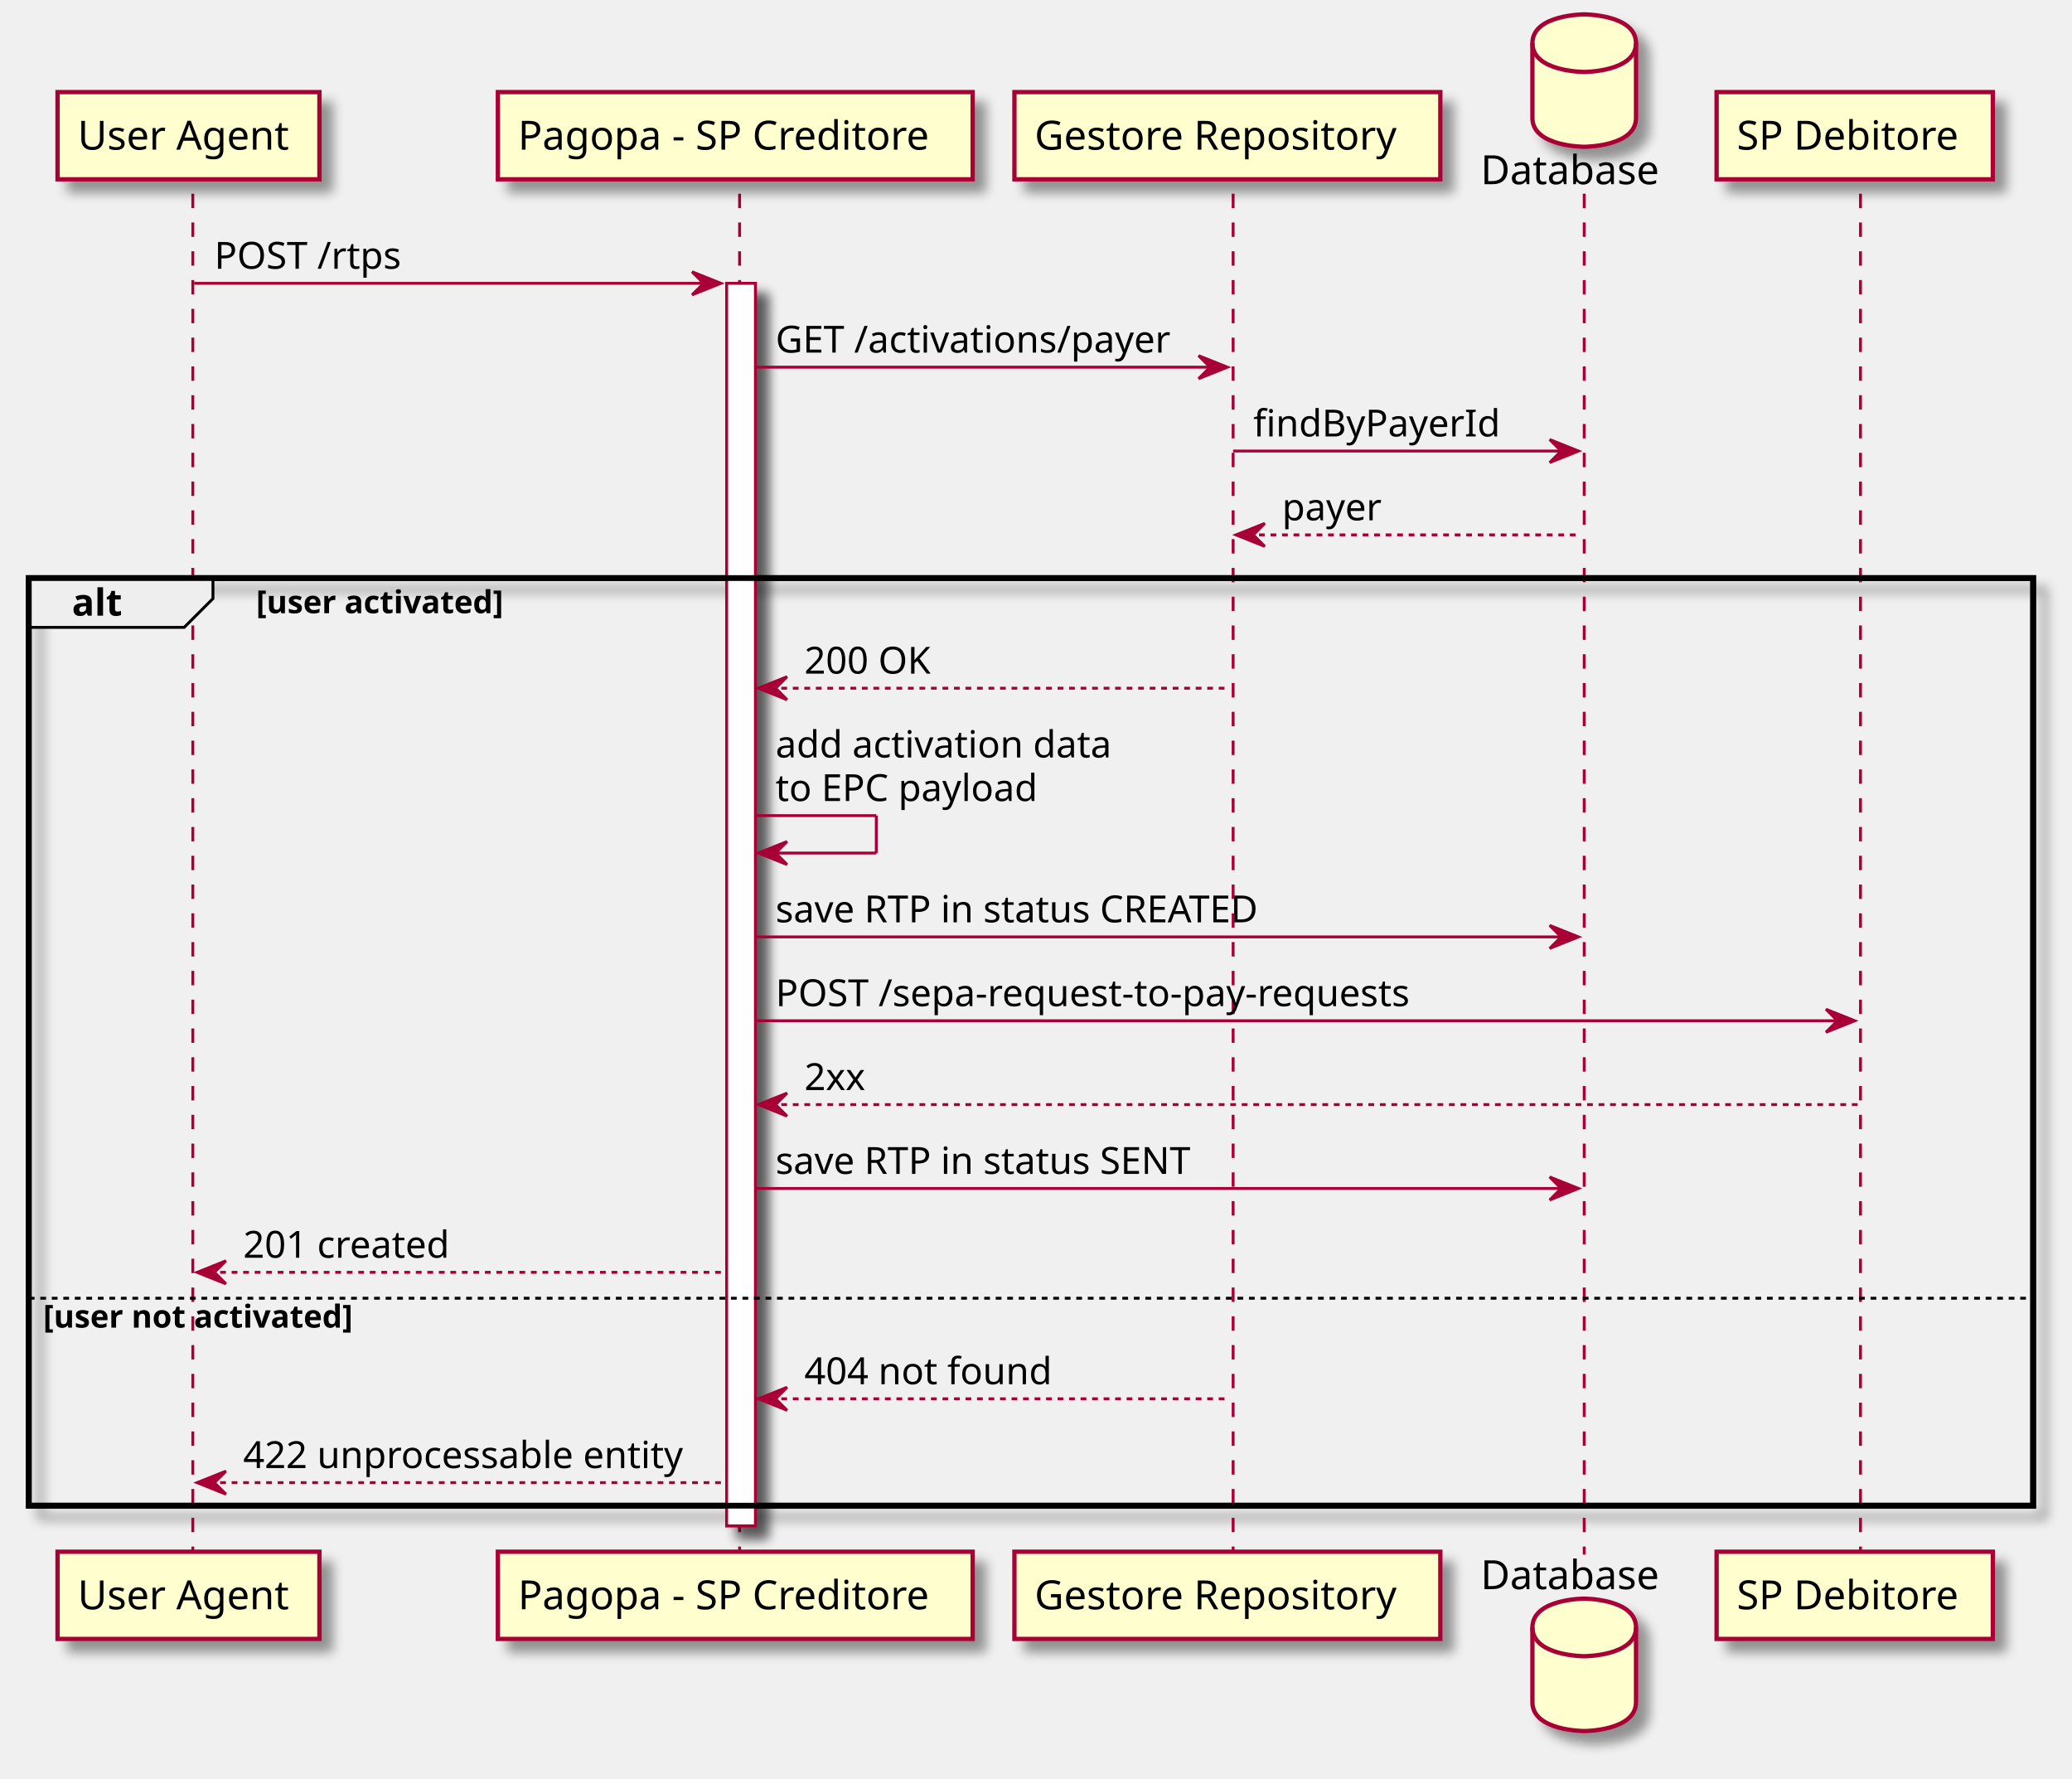
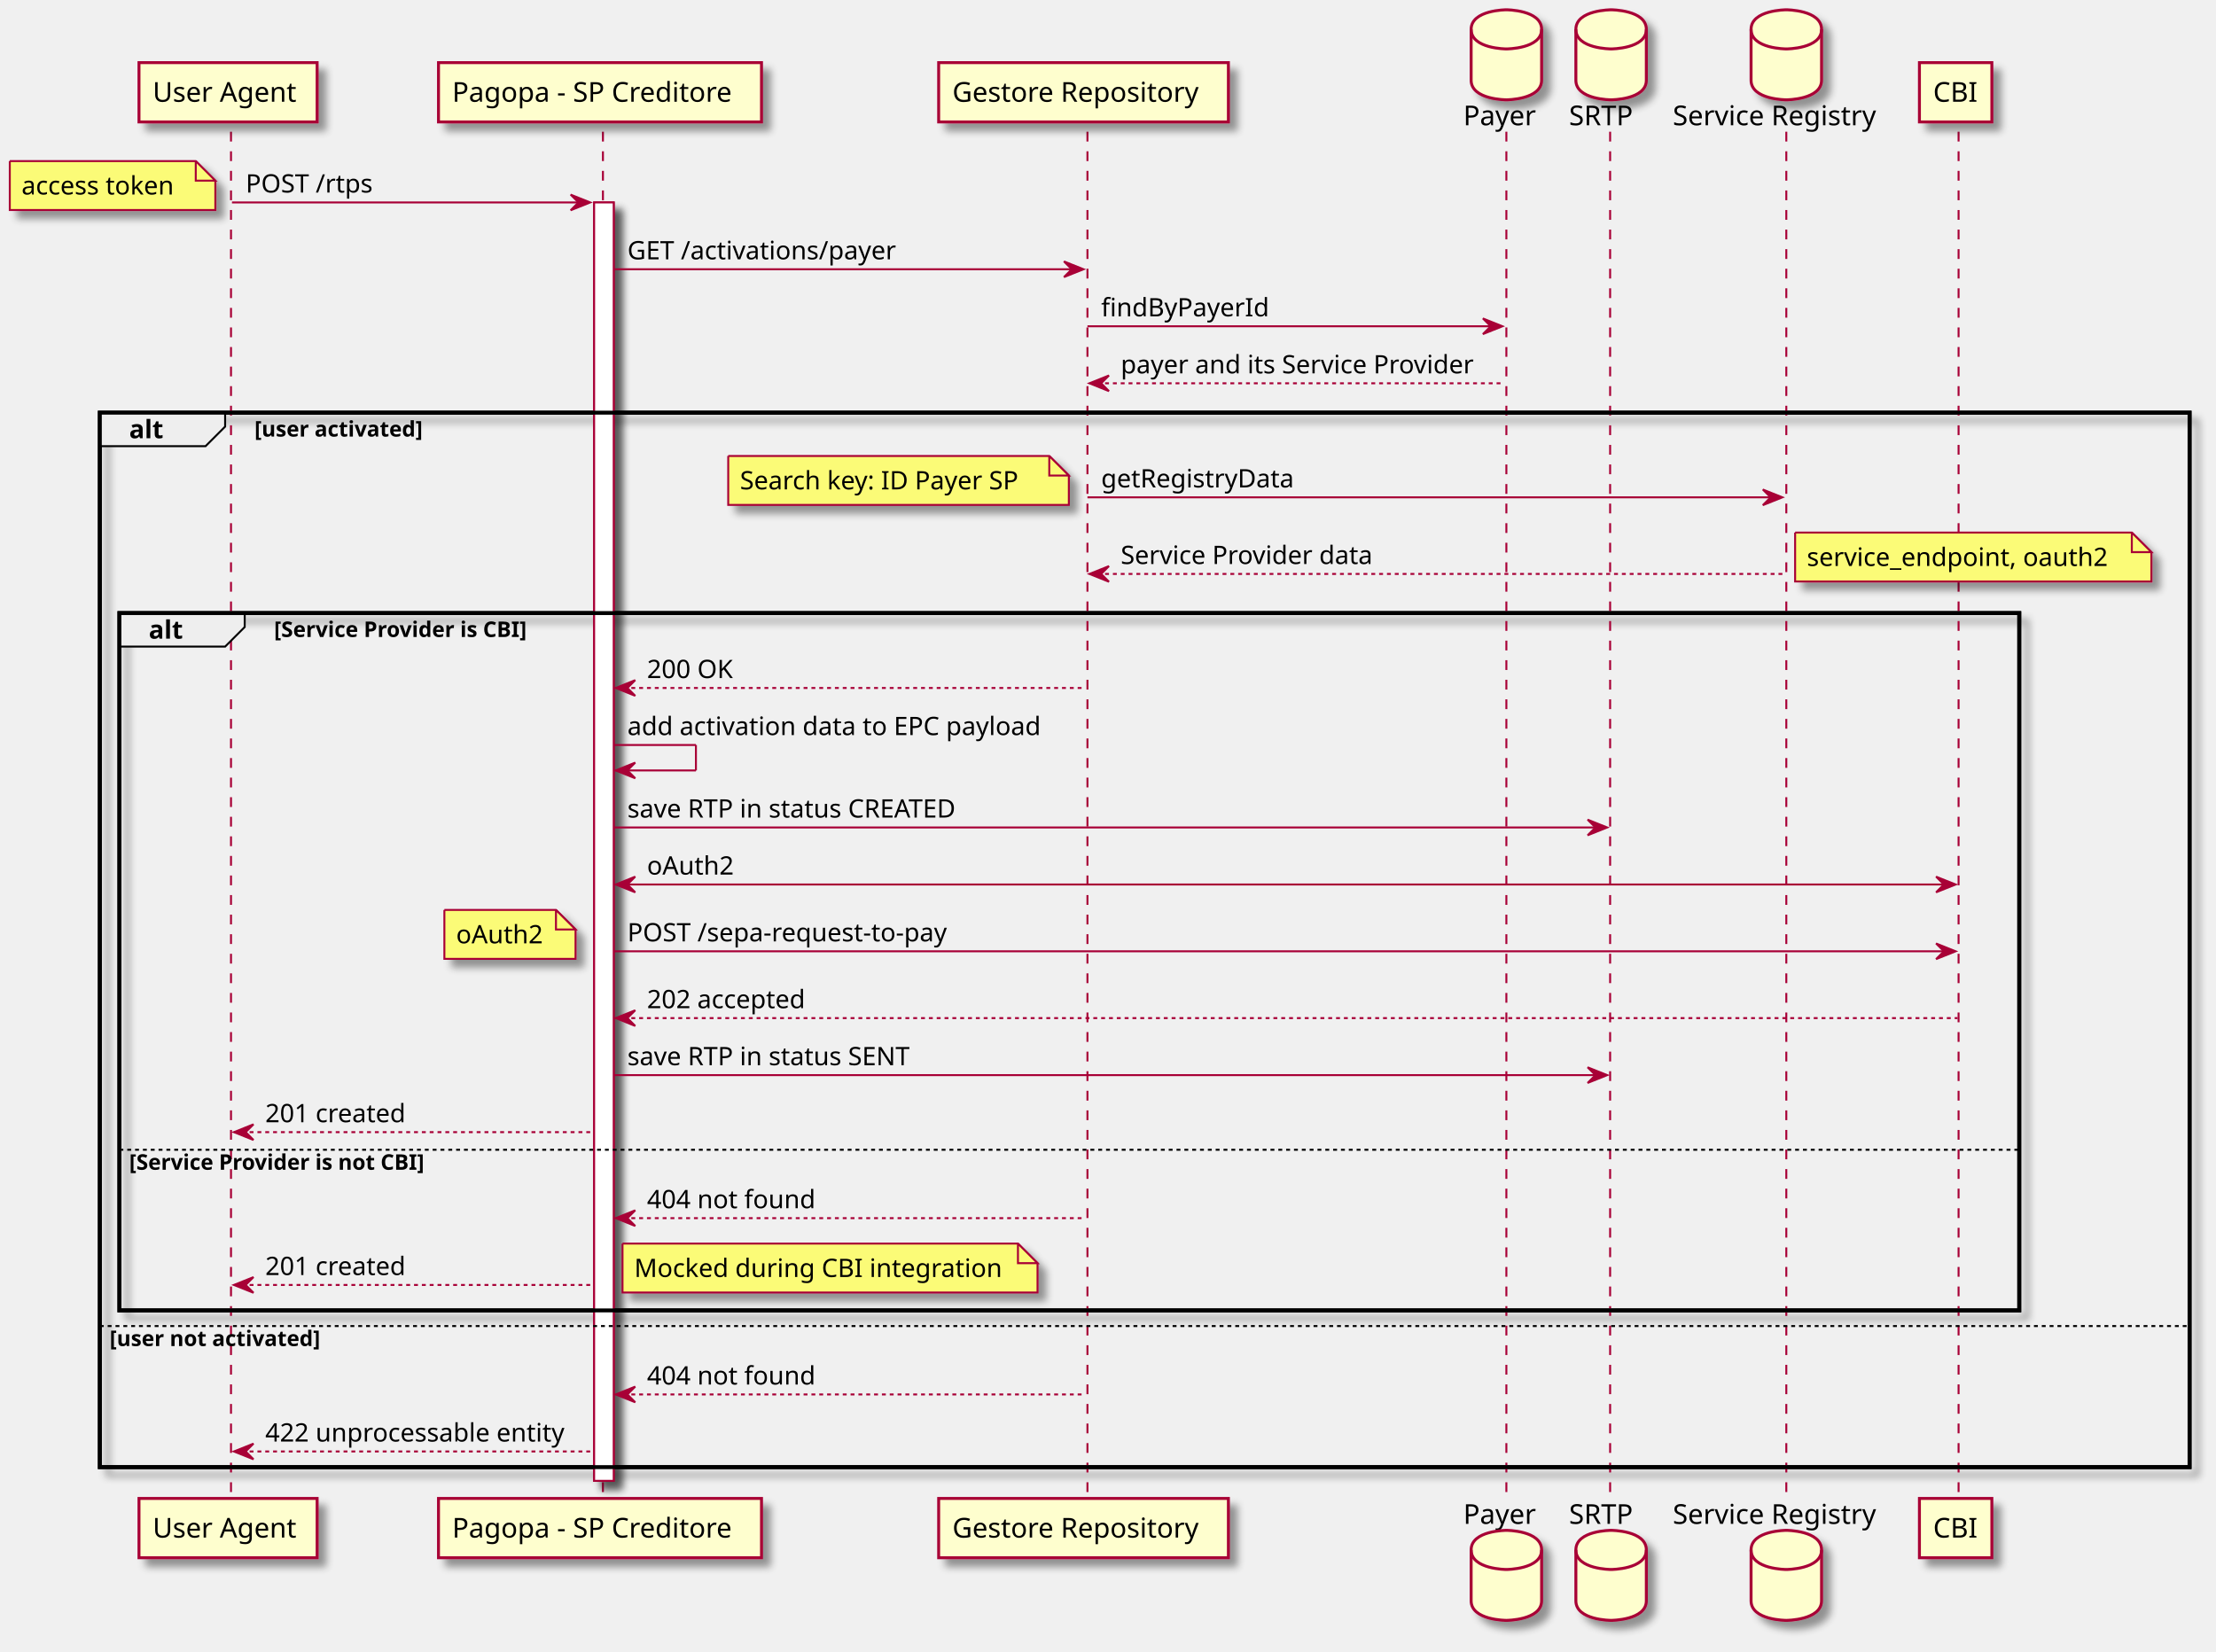
- <svg xmlns="http://www.w3.org/2000/svg" contentStyleType="text/css" height="618px" preserveAspectRatio="none" style="width:720px;height:618px;background:#FFFFFF;" version="1.1" viewBox="0 0 720 618" width="720px" zoomAndPan="magnify">
+ <svg xmlns="http://www.w3.org/2000/svg" contentStyleType="text/css" height="844px" preserveAspectRatio="none" style="width:1132px;height:844px;background:#FFFFFF;" version="1.1" viewBox="0 0 1132 844" width="1132px" zoomAndPan="magnify">
  <defs>
-     <filter height="300%" id="fdhlo980woaa" width="300%" x="-1" y="-1">
+     <filter height="300%" id="f10xey8cv2al8z" width="300%" x="-1" y="-1">
      <feGaussianBlur result="blurOut" stdDeviation="2.0" />
      <feColorMatrix in="blurOut" result="blurOut2" type="matrix" values="0 0 0 0 0 0 0 0 0 0 0 0 0 0 0 0 0 0 .4 0" />
      <feOffset dx="4.0" dy="4.0" in="blurOut2" result="blurOut3" />
      <feBlend in="SourceGraphic" in2="blurOut3" mode="normal" />
    </filter>
  </defs>
  <g>
-     <rect fill="#FFFFFF" filter="url(#fdhlo980woaa)" height="431.664" style="stroke:#A80036;stroke-width:1.0;" width="10" x="252.5" y="98.43" />
-     <rect fill="none" filter="url(#fdhlo980woaa)" height="322.266" style="stroke:#000000;stroke-width:2.0;" width="696.5" x="10" y="200.828" />
-     <line style="stroke:#A80036;stroke-width:1.0;stroke-dasharray:5.0,5.0;" x1="67" x2="67" y1="67.297" y2="540.094" />
-     <line style="stroke:#A80036;stroke-width:1.0;stroke-dasharray:5.0,5.0;" x1="257" x2="257" y1="67.297" y2="540.094" />
-     <line style="stroke:#A80036;stroke-width:1.0;stroke-dasharray:5.0,5.0;" x1="428.5" x2="428.5" y1="67.297" y2="540.094" />
-     <line style="stroke:#A80036;stroke-width:1.0;stroke-dasharray:5.0,5.0;" x1="550.5" x2="550.5" y1="67.297" y2="540.094" />
-     <line style="stroke:#A80036;stroke-width:1.0;stroke-dasharray:5.0,5.0;" x1="646.5" x2="646.5" y1="67.297" y2="540.094" />
-     <rect fill="#FEFECE" filter="url(#fdhlo980woaa)" height="30.297" style="stroke:#A80036;stroke-width:1.5;" width="91" x="20" y="32" />
-     <text fill="#000000" font-family="sans-serif" font-size="14" lengthAdjust="spacing" textLength="77" x="27" y="51.995">User Agent</text>
-     <rect fill="#FEFECE" filter="url(#fdhlo980woaa)" height="30.297" style="stroke:#A80036;stroke-width:1.5;" width="91" x="20" y="539.094" />
-     <text fill="#000000" font-family="sans-serif" font-size="14" lengthAdjust="spacing" textLength="77" x="27" y="559.089">User Agent</text>
-     <rect fill="#FEFECE" filter="url(#fdhlo980woaa)" height="30.297" style="stroke:#A80036;stroke-width:1.5;" width="165" x="173" y="32" />
-     <text fill="#000000" font-family="sans-serif" font-size="14" lengthAdjust="spacing" textLength="151" x="180" y="51.995">Pagopa - SP Creditore</text>
-     <rect fill="#FEFECE" filter="url(#fdhlo980woaa)" height="30.297" style="stroke:#A80036;stroke-width:1.5;" width="165" x="173" y="539.094" />
-     <text fill="#000000" font-family="sans-serif" font-size="14" lengthAdjust="spacing" textLength="151" x="180" y="559.089">Pagopa - SP Creditore</text>
-     <rect fill="#FEFECE" filter="url(#fdhlo980woaa)" height="30.297" style="stroke:#A80036;stroke-width:1.5;" width="148" x="352.5" y="32" />
-     <text fill="#000000" font-family="sans-serif" font-size="14" lengthAdjust="spacing" textLength="134" x="359.5" y="51.995">Gestore Repository</text>
-     <rect fill="#FEFECE" filter="url(#fdhlo980woaa)" height="30.297" style="stroke:#A80036;stroke-width:1.5;" width="148" x="352.5" y="539.094" />
-     <text fill="#000000" font-family="sans-serif" font-size="14" lengthAdjust="spacing" textLength="134" x="359.5" y="559.089">Gestore Repository</text>
-     <text fill="#000000" font-family="sans-serif" font-size="14" lengthAdjust="spacing" textLength="66" x="514.5" y="63.995">Database</text>
-     <path d="M532.5,15 C532.5,5 550.5,5 550.5,5 C550.5,5 568.5,5 568.5,15 L568.5,41 C568.5,51 550.5,51 550.5,51 C550.5,51 532.5,51 532.5,41 L532.5,15 " fill="#FEFECE" filter="url(#fdhlo980woaa)" style="stroke:#A80036;stroke-width:1.5;" />
-     <path d="M532.5,15 C532.5,25 550.5,25 550.5,25 C550.5,25 568.5,25 568.5,15 " fill="none" style="stroke:#A80036;stroke-width:1.5;" />
-     <text fill="#000000" font-family="sans-serif" font-size="14" lengthAdjust="spacing" textLength="66" x="514.5" y="552.089">Database</text>
-     <path d="M532.5,565.391 C532.5,555.391 550.5,555.391 550.5,555.391 C550.5,555.391 568.5,555.391 568.5,565.391 L568.5,591.391 C568.5,601.391 550.5,601.391 550.5,601.391 C550.5,601.391 532.5,601.391 532.5,591.391 L532.5,565.391 " fill="#FEFECE" filter="url(#fdhlo980woaa)" style="stroke:#A80036;stroke-width:1.5;" />
-     <path d="M532.5,565.391 C532.5,575.391 550.5,575.391 550.5,575.391 C550.5,575.391 568.5,575.391 568.5,565.391 " fill="none" style="stroke:#A80036;stroke-width:1.5;" />
-     <rect fill="#FEFECE" filter="url(#fdhlo980woaa)" height="30.297" style="stroke:#A80036;stroke-width:1.5;" width="96" x="596.5" y="32" />
-     <text fill="#000000" font-family="sans-serif" font-size="14" lengthAdjust="spacing" textLength="82" x="603.5" y="51.995">SP Debitore</text>
-     <rect fill="#FEFECE" filter="url(#fdhlo980woaa)" height="30.297" style="stroke:#A80036;stroke-width:1.5;" width="96" x="596.5" y="539.094" />
-     <text fill="#000000" font-family="sans-serif" font-size="14" lengthAdjust="spacing" textLength="82" x="603.5" y="559.089">SP Debitore</text>
-     <rect fill="#FFFFFF" filter="url(#fdhlo980woaa)" height="431.664" style="stroke:#A80036;stroke-width:1.0;" width="10" x="252.5" y="98.43" />
-     <polygon fill="#A80036" points="240.5,94.43,250.5,98.43,240.5,102.43,244.5,98.43" style="stroke:#A80036;stroke-width:1.0;" />
-     <line style="stroke:#A80036;stroke-width:1.0;" x1="67.5" x2="246.5" y1="98.43" y2="98.43" />
-     <text fill="#000000" font-family="sans-serif" font-size="13" lengthAdjust="spacing" textLength="67" x="74.5" y="93.364">POST /rtps</text>
-     <polygon fill="#A80036" points="416.5,123.562,426.5,127.562,416.5,131.562,420.5,127.562" style="stroke:#A80036;stroke-width:1.0;" />
-     <line style="stroke:#A80036;stroke-width:1.0;" x1="262.5" x2="422.5" y1="127.562" y2="127.562" />
-     <text fill="#000000" font-family="sans-serif" font-size="13" lengthAdjust="spacing" textLength="142" x="269.5" y="122.497">GET /activations/payer</text>
-     <polygon fill="#A80036" points="538.5,152.695,548.5,156.695,538.5,160.695,542.5,156.695" style="stroke:#A80036;stroke-width:1.0;" />
-     <line style="stroke:#A80036;stroke-width:1.0;" x1="428.5" x2="544.5" y1="156.695" y2="156.695" />
-     <text fill="#000000" font-family="sans-serif" font-size="13" lengthAdjust="spacing" textLength="86" x="435.5" y="151.629">findByPayerId</text>
-     <polygon fill="#A80036" points="439.5,181.828,429.5,185.828,439.5,189.828,435.5,185.828" style="stroke:#A80036;stroke-width:1.0;" />
-     <line style="stroke:#A80036;stroke-width:1.0;stroke-dasharray:2.0,2.0;" x1="433.5" x2="549.5" y1="185.828" y2="185.828" />
-     <text fill="#000000" font-family="sans-serif" font-size="13" lengthAdjust="spacing" textLength="36" x="445.5" y="180.762">payer</text>
-     <path d="M10,200.828 L74,200.828 L74,207.961 L64,217.961 L10,217.961 L10,200.828 " fill="#EEEEEE" style="stroke:#000000;stroke-width:1.0;" />
-     <rect fill="none" height="322.266" style="stroke:#000000;stroke-width:2.0;" width="696.5" x="10" y="200.828" />
-     <text fill="#000000" font-family="sans-serif" font-size="13" font-weight="bold" lengthAdjust="spacing" textLength="19" x="25" y="213.895">alt</text>
-     <text fill="#000000" font-family="sans-serif" font-size="11" font-weight="bold" lengthAdjust="spacing" textLength="102" x="89" y="213.039">[user activated]</text>
-     <polygon fill="#A80036" points="273.5,235.094,263.5,239.094,273.5,243.094,269.5,239.094" style="stroke:#A80036;stroke-width:1.0;" />
-     <line style="stroke:#A80036;stroke-width:1.0;stroke-dasharray:2.0,2.0;" x1="267.5" x2="427.5" y1="239.094" y2="239.094" />
-     <text fill="#000000" font-family="sans-serif" font-size="13" lengthAdjust="spacing" textLength="46" x="279.5" y="234.028">200 OK</text>
-     <line style="stroke:#A80036;stroke-width:1.0;" x1="262.5" x2="304.5" y1="283.359" y2="283.359" />
-     <line style="stroke:#A80036;stroke-width:1.0;" x1="304.5" x2="304.5" y1="283.359" y2="296.359" />
-     <line style="stroke:#A80036;stroke-width:1.0;" x1="263.5" x2="304.5" y1="296.359" y2="296.359" />
-     <polygon fill="#A80036" points="273.5,292.359,263.5,296.359,273.5,300.359,269.5,296.359" style="stroke:#A80036;stroke-width:1.0;" />
-     <text fill="#000000" font-family="sans-serif" font-size="13" lengthAdjust="spacing" textLength="123" x="269.5" y="263.161">add activation data</text>
-     <text fill="#000000" font-family="sans-serif" font-size="13" lengthAdjust="spacing" textLength="96" x="269.5" y="278.293">to EPC payload</text>
-     <polygon fill="#A80036" points="538.5,321.492,548.5,325.492,538.5,329.492,542.5,325.492" style="stroke:#A80036;stroke-width:1.0;" />
-     <line style="stroke:#A80036;stroke-width:1.0;" x1="262.5" x2="544.5" y1="325.492" y2="325.492" />
-     <text fill="#000000" font-family="sans-serif" font-size="13" lengthAdjust="spacing" textLength="179" x="269.5" y="320.426">save RTP in status CREATED</text>
-     <polygon fill="#A80036" points="634.5,350.625,644.5,354.625,634.5,358.625,638.5,354.625" style="stroke:#A80036;stroke-width:1.0;" />
-     <line style="stroke:#A80036;stroke-width:1.0;" x1="262.5" x2="640.5" y1="354.625" y2="354.625" />
-     <text fill="#000000" font-family="sans-serif" font-size="13" lengthAdjust="spacing" textLength="234" x="269.5" y="349.559">POST /sepa-request-to-pay-requests</text>
-     <polygon fill="#A80036" points="273.5,379.758,263.5,383.758,273.5,387.758,269.5,383.758" style="stroke:#A80036;stroke-width:1.0;" />
-     <line style="stroke:#A80036;stroke-width:1.0;stroke-dasharray:2.0,2.0;" x1="267.5" x2="645.5" y1="383.758" y2="383.758" />
-     <text fill="#000000" font-family="sans-serif" font-size="13" lengthAdjust="spacing" textLength="22" x="279.5" y="378.692">2xx</text>
-     <polygon fill="#A80036" points="538.5,408.891,548.5,412.891,538.5,416.891,542.5,412.891" style="stroke:#A80036;stroke-width:1.0;" />
-     <line style="stroke:#A80036;stroke-width:1.0;" x1="262.5" x2="544.5" y1="412.891" y2="412.891" />
-     <text fill="#000000" font-family="sans-serif" font-size="13" lengthAdjust="spacing" textLength="154" x="269.5" y="407.825">save RTP in status SENT</text>
-     <polygon fill="#A80036" points="78.5,438.023,68.5,442.023,78.5,446.023,74.5,442.023" style="stroke:#A80036;stroke-width:1.0;" />
-     <line style="stroke:#A80036;stroke-width:1.0;stroke-dasharray:2.0,2.0;" x1="72.5" x2="251.5" y1="442.023" y2="442.023" />
-     <text fill="#000000" font-family="sans-serif" font-size="13" lengthAdjust="spacing" textLength="77" x="84.5" y="436.957">201 created</text>
-     <line style="stroke:#000000;stroke-width:1.0;stroke-dasharray:2.0,2.0;" x1="10" x2="706.5" y1="451.023" y2="451.023" />
-     <text fill="#000000" font-family="sans-serif" font-size="11" font-weight="bold" lengthAdjust="spacing" textLength="127" x="15" y="461.234">[user not activated]</text>
-     <polygon fill="#A80036" points="273.5,481.961,263.5,485.961,273.5,489.961,269.5,485.961" style="stroke:#A80036;stroke-width:1.0;" />
-     <line style="stroke:#A80036;stroke-width:1.0;stroke-dasharray:2.0,2.0;" x1="267.5" x2="427.5" y1="485.961" y2="485.961" />
-     <text fill="#000000" font-family="sans-serif" font-size="13" lengthAdjust="spacing" textLength="89" x="279.5" y="480.895">404 not found</text>
-     <polygon fill="#A80036" points="78.5,511.094,68.5,515.094,78.5,519.094,74.5,515.094" style="stroke:#A80036;stroke-width:1.0;" />
-     <line style="stroke:#A80036;stroke-width:1.0;stroke-dasharray:2.0,2.0;" x1="72.5" x2="251.5" y1="515.094" y2="515.094" />
-     <text fill="#000000" font-family="sans-serif" font-size="13" lengthAdjust="spacing" textLength="161" x="84.5" y="510.028">422 unprocessable entity</text>
+     <rect fill="#FFFFFF" filter="url(#f10xey8cv2al8z)" height="653.133" style="stroke:#A80036;stroke-width:1.0;" width="10" x="303.5" y="103.43" />
+     <rect fill="none" filter="url(#f10xey8cv2al8z)" height="538.734" style="stroke:#000000;stroke-width:2.0;" width="1067.5" x="51" y="210.828" />
+     <rect fill="none" filter="url(#f10xey8cv2al8z)" height="356.266" style="stroke:#000000;stroke-width:2.0;" width="970.5" x="61" y="313.227" />
+     <line style="stroke:#A80036;stroke-width:1.0;stroke-dasharray:5.0,5.0;" x1="118" x2="118" y1="67.297" y2="766.562" />
+     <line style="stroke:#A80036;stroke-width:1.0;stroke-dasharray:5.0,5.0;" x1="308" x2="308" y1="67.297" y2="766.562" />
+     <line style="stroke:#A80036;stroke-width:1.0;stroke-dasharray:5.0,5.0;" x1="555.5" x2="555.5" y1="67.297" y2="766.562" />
+     <line style="stroke:#A80036;stroke-width:1.0;stroke-dasharray:5.0,5.0;" x1="769.5" x2="769.5" y1="67.297" y2="766.562" />
+     <line style="stroke:#A80036;stroke-width:1.0;stroke-dasharray:5.0,5.0;" x1="822.5" x2="822.5" y1="67.297" y2="766.562" />
+     <line style="stroke:#A80036;stroke-width:1.0;stroke-dasharray:5.0,5.0;" x1="912.5" x2="912.5" y1="67.297" y2="766.562" />
+     <line style="stroke:#A80036;stroke-width:1.0;stroke-dasharray:5.0,5.0;" x1="1000.5" x2="1000.5" y1="67.297" y2="766.562" />
+     <rect fill="#FEFECE" filter="url(#f10xey8cv2al8z)" height="30.297" style="stroke:#A80036;stroke-width:1.5;" width="91" x="71" y="32" />
+     <text fill="#000000" font-family="sans-serif" font-size="14" lengthAdjust="spacing" textLength="77" x="78" y="51.995">User Agent</text>
+     <rect fill="#FEFECE" filter="url(#f10xey8cv2al8z)" height="30.297" style="stroke:#A80036;stroke-width:1.5;" width="91" x="71" y="765.562" />
+     <text fill="#000000" font-family="sans-serif" font-size="14" lengthAdjust="spacing" textLength="77" x="78" y="785.558">User Agent</text>
+     <rect fill="#FEFECE" filter="url(#f10xey8cv2al8z)" height="30.297" style="stroke:#A80036;stroke-width:1.5;" width="165" x="224" y="32" />
+     <text fill="#000000" font-family="sans-serif" font-size="14" lengthAdjust="spacing" textLength="151" x="231" y="51.995">Pagopa - SP Creditore</text>
+     <rect fill="#FEFECE" filter="url(#f10xey8cv2al8z)" height="30.297" style="stroke:#A80036;stroke-width:1.5;" width="165" x="224" y="765.562" />
+     <text fill="#000000" font-family="sans-serif" font-size="14" lengthAdjust="spacing" textLength="151" x="231" y="785.558">Pagopa - SP Creditore</text>
+     <rect fill="#FEFECE" filter="url(#f10xey8cv2al8z)" height="30.297" style="stroke:#A80036;stroke-width:1.5;" width="148" x="479.5" y="32" />
+     <text fill="#000000" font-family="sans-serif" font-size="14" lengthAdjust="spacing" textLength="134" x="486.5" y="51.995">Gestore Repository</text>
+     <rect fill="#FEFECE" filter="url(#f10xey8cv2al8z)" height="30.297" style="stroke:#A80036;stroke-width:1.5;" width="148" x="479.5" y="765.562" />
+     <text fill="#000000" font-family="sans-serif" font-size="14" lengthAdjust="spacing" textLength="134" x="486.5" y="785.558">Gestore Repository</text>
+     <text fill="#000000" font-family="sans-serif" font-size="14" lengthAdjust="spacing" textLength="38" x="747.5" y="63.995">Payer</text>
+     <path d="M751.5,15 C751.5,5 769.5,5 769.5,5 C769.5,5 787.5,5 787.5,15 L787.5,41 C787.5,51 769.5,51 769.5,51 C769.5,51 751.5,51 751.5,41 L751.5,15 " fill="#FEFECE" filter="url(#f10xey8cv2al8z)" style="stroke:#A80036;stroke-width:1.5;" />
+     <path d="M751.5,15 C751.5,25 769.5,25 769.5,25 C769.5,25 787.5,25 787.5,15 " fill="none" style="stroke:#A80036;stroke-width:1.5;" />
+     <text fill="#000000" font-family="sans-serif" font-size="14" lengthAdjust="spacing" textLength="38" x="747.5" y="778.558">Payer</text>
+     <path d="M751.5,791.859 C751.5,781.859 769.5,781.859 769.5,781.859 C769.5,781.859 787.5,781.859 787.5,791.859 L787.5,817.859 C787.5,827.859 769.5,827.859 769.5,827.859 C769.5,827.859 751.5,827.859 751.5,817.859 L751.5,791.859 " fill="#FEFECE" filter="url(#f10xey8cv2al8z)" style="stroke:#A80036;stroke-width:1.5;" />
+     <path d="M751.5,791.859 C751.5,801.859 769.5,801.859 769.5,801.859 C769.5,801.859 787.5,801.859 787.5,791.859 " fill="none" style="stroke:#A80036;stroke-width:1.5;" />
+     <text fill="#000000" font-family="sans-serif" font-size="14" lengthAdjust="spacing" textLength="37" x="801.5" y="63.995">SRTP</text>
+     <path d="M805,15 C805,5 823,5 823,5 C823,5 841,5 841,15 L841,41 C841,51 823,51 823,51 C823,51 805,51 805,41 L805,15 " fill="#FEFECE" filter="url(#f10xey8cv2al8z)" style="stroke:#A80036;stroke-width:1.5;" />
+     <path d="M805,15 C805,25 823,25 823,25 C823,25 841,25 841,15 " fill="none" style="stroke:#A80036;stroke-width:1.5;" />
+     <text fill="#000000" font-family="sans-serif" font-size="14" lengthAdjust="spacing" textLength="37" x="801.5" y="778.558">SRTP</text>
+     <path d="M805,791.859 C805,781.859 823,781.859 823,781.859 C823,781.859 841,781.859 841,791.859 L841,817.859 C841,827.859 823,827.859 823,827.859 C823,827.859 805,827.859 805,817.859 L805,791.859 " fill="#FEFECE" filter="url(#f10xey8cv2al8z)" style="stroke:#A80036;stroke-width:1.5;" />
+     <path d="M805,791.859 C805,801.859 823,801.859 823,801.859 C823,801.859 841,801.859 841,791.859 " fill="none" style="stroke:#A80036;stroke-width:1.5;" />
+     <text fill="#000000" font-family="sans-serif" font-size="14" lengthAdjust="spacing" textLength="110" x="854.5" y="63.995">Service Registry</text>
+     <path d="M894.5,15 C894.5,5 912.5,5 912.5,5 C912.5,5 930.5,5 930.5,15 L930.5,41 C930.5,51 912.5,51 912.5,51 C912.5,51 894.5,51 894.5,41 L894.5,15 " fill="#FEFECE" filter="url(#f10xey8cv2al8z)" style="stroke:#A80036;stroke-width:1.5;" />
+     <path d="M894.5,15 C894.5,25 912.5,25 912.5,25 C912.5,25 930.5,25 930.5,15 " fill="none" style="stroke:#A80036;stroke-width:1.5;" />
+     <text fill="#000000" font-family="sans-serif" font-size="14" lengthAdjust="spacing" textLength="110" x="854.5" y="778.558">Service Registry</text>
+     <path d="M894.5,791.859 C894.5,781.859 912.5,781.859 912.5,781.859 C912.5,781.859 930.5,781.859 930.5,791.859 L930.5,817.859 C930.5,827.859 912.5,827.859 912.5,827.859 C912.5,827.859 894.5,827.859 894.5,817.859 L894.5,791.859 " fill="#FEFECE" filter="url(#f10xey8cv2al8z)" style="stroke:#A80036;stroke-width:1.5;" />
+     <path d="M894.5,791.859 C894.5,801.859 912.5,801.859 912.5,801.859 C912.5,801.859 930.5,801.859 930.5,791.859 " fill="none" style="stroke:#A80036;stroke-width:1.5;" />
+     <rect fill="#FEFECE" filter="url(#f10xey8cv2al8z)" height="30.297" style="stroke:#A80036;stroke-width:1.5;" width="37" x="980.5" y="32" />
+     <text fill="#000000" font-family="sans-serif" font-size="14" lengthAdjust="spacing" textLength="23" x="987.5" y="51.995">CBI</text>
+     <rect fill="#FEFECE" filter="url(#f10xey8cv2al8z)" height="30.297" style="stroke:#A80036;stroke-width:1.5;" width="37" x="980.5" y="765.562" />
+     <text fill="#000000" font-family="sans-serif" font-size="14" lengthAdjust="spacing" textLength="23" x="987.5" y="785.558">CBI</text>
+     <rect fill="#FFFFFF" filter="url(#f10xey8cv2al8z)" height="653.133" style="stroke:#A80036;stroke-width:1.0;" width="10" x="303.5" y="103.43" />
+     <polygon fill="#A80036" points="291.5,99.43,301.5,103.43,291.5,107.43,295.5,103.43" style="stroke:#A80036;stroke-width:1.0;" />
+     <line style="stroke:#A80036;stroke-width:1.0;" x1="118.5" x2="297.5" y1="103.43" y2="103.43" />
+     <text fill="#000000" font-family="sans-serif" font-size="13" lengthAdjust="spacing" textLength="67" x="125.5" y="98.364">POST /rtps</text>
+     <path d="M5,82.297 L5,107.297 L110,107.297 L110,92.297 L100,82.297 L5,82.297 " fill="#FBFB77" filter="url(#f10xey8cv2al8z)" style="stroke:#A80036;stroke-width:1.0;" />
+     <path d="M100,82.297 L100,92.297 L110,92.297 L100,82.297 " fill="#FBFB77" style="stroke:#A80036;stroke-width:1.0;" />
+     <text fill="#000000" font-family="sans-serif" font-size="13" lengthAdjust="spacing" textLength="84" x="11" y="99.364">access token</text>
+     <polygon fill="#A80036" points="543.5,133.562,553.5,137.562,543.5,141.562,547.5,137.562" style="stroke:#A80036;stroke-width:1.0;" />
+     <line style="stroke:#A80036;stroke-width:1.0;" x1="313.5" x2="549.5" y1="137.562" y2="137.562" />
+     <text fill="#000000" font-family="sans-serif" font-size="13" lengthAdjust="spacing" textLength="142" x="320.5" y="132.497">GET /activations/payer</text>
+     <polygon fill="#A80036" points="757.5,162.695,767.5,166.695,757.5,170.695,761.5,166.695" style="stroke:#A80036;stroke-width:1.0;" />
+     <line style="stroke:#A80036;stroke-width:1.0;" x1="555.5" x2="763.5" y1="166.695" y2="166.695" />
+     <text fill="#000000" font-family="sans-serif" font-size="13" lengthAdjust="spacing" textLength="86" x="562.5" y="161.629">findByPayerId</text>
+     <polygon fill="#A80036" points="566.5,191.828,556.5,195.828,566.5,199.828,562.5,195.828" style="stroke:#A80036;stroke-width:1.0;" />
+     <line style="stroke:#A80036;stroke-width:1.0;stroke-dasharray:2.0,2.0;" x1="560.5" x2="768.5" y1="195.828" y2="195.828" />
+     <text fill="#000000" font-family="sans-serif" font-size="13" lengthAdjust="spacing" textLength="190" x="572.5" y="190.762">payer and its Service Provider</text>
+     <path d="M51,210.828 L115,210.828 L115,217.961 L105,227.961 L51,227.961 L51,210.828 " fill="#EEEEEE" style="stroke:#000000;stroke-width:1.0;" />
+     <rect fill="none" height="538.734" style="stroke:#000000;stroke-width:2.0;" width="1067.5" x="51" y="210.828" />
+     <text fill="#000000" font-family="sans-serif" font-size="13" font-weight="bold" lengthAdjust="spacing" textLength="19" x="66" y="223.895">alt</text>
+     <text fill="#000000" font-family="sans-serif" font-size="11" font-weight="bold" lengthAdjust="spacing" textLength="102" x="130" y="223.039">[user activated]</text>
+     <polygon fill="#A80036" points="900.5,250.094,910.5,254.094,900.5,258.094,904.5,254.094" style="stroke:#A80036;stroke-width:1.0;" />
+     <line style="stroke:#A80036;stroke-width:1.0;" x1="555.5" x2="906.5" y1="254.094" y2="254.094" />
+     <text fill="#000000" font-family="sans-serif" font-size="13" lengthAdjust="spacing" textLength="103" x="562.5" y="249.028">getRegistryData</text>
+     <path d="M372,232.961 L372,257.961 L546,257.961 L546,242.961 L536,232.961 L372,232.961 " fill="#FBFB77" filter="url(#f10xey8cv2al8z)" style="stroke:#A80036;stroke-width:1.0;" />
+     <path d="M536,232.961 L536,242.961 L546,242.961 L536,232.961 " fill="#FBFB77" style="stroke:#A80036;stroke-width:1.0;" />
+     <text fill="#000000" font-family="sans-serif" font-size="13" lengthAdjust="spacing" textLength="153" x="378" y="250.028">Search key: ID Payer SP</text>
+     <polygon fill="#A80036" points="566.5,289.227,556.5,293.227,566.5,297.227,562.5,293.227" style="stroke:#A80036;stroke-width:1.0;" />
+     <line style="stroke:#A80036;stroke-width:1.0;stroke-dasharray:2.0,2.0;" x1="560.5" x2="911.5" y1="293.227" y2="293.227" />
+     <text fill="#000000" font-family="sans-serif" font-size="13" lengthAdjust="spacing" textLength="136" x="572.5" y="288.161">Service Provider data</text>
+     <path d="M917,272.094 L917,297.094 L1099,297.094 L1099,282.094 L1089,272.094 L917,272.094 " fill="#FBFB77" filter="url(#f10xey8cv2al8z)" style="stroke:#A80036;stroke-width:1.0;" />
+     <path d="M1089,272.094 L1089,282.094 L1099,282.094 L1089,272.094 " fill="#FBFB77" style="stroke:#A80036;stroke-width:1.0;" />
+     <text fill="#000000" font-family="sans-serif" font-size="13" lengthAdjust="spacing" textLength="161" x="923" y="289.161">service_endpoint, oauth2</text>
+     <path d="M61,313.227 L125,313.227 L125,320.359 L115,330.359 L61,330.359 L61,313.227 " fill="#EEEEEE" style="stroke:#000000;stroke-width:1.0;" />
+     <rect fill="none" height="356.266" style="stroke:#000000;stroke-width:2.0;" width="970.5" x="61" y="313.227" />
+     <text fill="#000000" font-family="sans-serif" font-size="13" font-weight="bold" lengthAdjust="spacing" textLength="19" x="76" y="326.293">alt</text>
+     <text fill="#000000" font-family="sans-serif" font-size="11" font-weight="bold" lengthAdjust="spacing" textLength="155" x="140" y="325.437">[Service Provider is CBI]</text>
+     <polygon fill="#A80036" points="324.5,347.492,314.5,351.492,324.5,355.492,320.5,351.492" style="stroke:#A80036;stroke-width:1.0;" />
+     <line style="stroke:#A80036;stroke-width:1.0;stroke-dasharray:2.0,2.0;" x1="318.5" x2="554.5" y1="351.492" y2="351.492" />
+     <text fill="#000000" font-family="sans-serif" font-size="13" lengthAdjust="spacing" textLength="46" x="330.5" y="346.426">200 OK</text>
+     <line style="stroke:#A80036;stroke-width:1.0;" x1="313.5" x2="355.5" y1="380.625" y2="380.625" />
+     <line style="stroke:#A80036;stroke-width:1.0;" x1="355.5" x2="355.5" y1="380.625" y2="393.625" />
+     <line style="stroke:#A80036;stroke-width:1.0;" x1="314.5" x2="355.5" y1="393.625" y2="393.625" />
+     <polygon fill="#A80036" points="324.5,389.625,314.5,393.625,324.5,397.625,320.5,393.625" style="stroke:#A80036;stroke-width:1.0;" />
+     <text fill="#000000" font-family="sans-serif" font-size="13" lengthAdjust="spacing" textLength="223" x="320.5" y="375.559">add activation data to EPC payload</text>
+     <polygon fill="#A80036" points="811,418.758,821,422.758,811,426.758,815,422.758" style="stroke:#A80036;stroke-width:1.0;" />
+     <line style="stroke:#A80036;stroke-width:1.0;" x1="313.5" x2="817" y1="422.758" y2="422.758" />
+     <text fill="#000000" font-family="sans-serif" font-size="13" lengthAdjust="spacing" textLength="179" x="320.5" y="417.692">save RTP in status CREATED</text>
+     <polygon fill="#A80036" points="324.5,447.891,314.5,451.891,324.5,455.891,320.5,451.891" style="stroke:#A80036;stroke-width:1.0;" />
+     <polygon fill="#A80036" points="989,447.891,999,451.891,989,455.891,993,451.891" style="stroke:#A80036;stroke-width:1.0;" />
+     <line style="stroke:#A80036;stroke-width:1.0;" x1="318.5" x2="995" y1="451.891" y2="451.891" />
+     <text fill="#000000" font-family="sans-serif" font-size="13" lengthAdjust="spacing" textLength="46" x="330.5" y="446.825">oAuth2</text>
+     <polygon fill="#A80036" points="989,482.023,999,486.023,989,490.023,993,486.023" style="stroke:#A80036;stroke-width:1.0;" />
+     <line style="stroke:#A80036;stroke-width:1.0;" x1="313.5" x2="995" y1="486.023" y2="486.023" />
+     <text fill="#000000" font-family="sans-serif" font-size="13" lengthAdjust="spacing" textLength="173" x="320.5" y="480.957">POST /sepa-request-to-pay</text>
+     <path d="M227,464.891 L227,489.891 L294,489.891 L294,474.891 L284,464.891 L227,464.891 " fill="#FBFB77" filter="url(#f10xey8cv2al8z)" style="stroke:#A80036;stroke-width:1.0;" />
+     <path d="M284,464.891 L284,474.891 L294,474.891 L284,464.891 " fill="#FBFB77" style="stroke:#A80036;stroke-width:1.0;" />
+     <text fill="#000000" font-family="sans-serif" font-size="13" lengthAdjust="spacing" textLength="46" x="233" y="481.957">oAuth2</text>
+     <polygon fill="#A80036" points="324.5,516.156,314.5,520.156,324.5,524.156,320.5,520.156" style="stroke:#A80036;stroke-width:1.0;" />
+     <line style="stroke:#A80036;stroke-width:1.0;stroke-dasharray:2.0,2.0;" x1="318.5" x2="1000" y1="520.156" y2="520.156" />
+     <text fill="#000000" font-family="sans-serif" font-size="13" lengthAdjust="spacing" textLength="87" x="330.5" y="515.09">202 accepted</text>
+     <polygon fill="#A80036" points="811,545.289,821,549.289,811,553.289,815,549.289" style="stroke:#A80036;stroke-width:1.0;" />
+     <line style="stroke:#A80036;stroke-width:1.0;" x1="313.5" x2="817" y1="549.289" y2="549.289" />
+     <text fill="#000000" font-family="sans-serif" font-size="13" lengthAdjust="spacing" textLength="154" x="320.5" y="544.223">save RTP in status SENT</text>
+     <polygon fill="#A80036" points="129.5,574.422,119.5,578.422,129.5,582.422,125.5,578.422" style="stroke:#A80036;stroke-width:1.0;" />
+     <line style="stroke:#A80036;stroke-width:1.0;stroke-dasharray:2.0,2.0;" x1="123.5" x2="302.5" y1="578.422" y2="578.422" />
+     <text fill="#000000" font-family="sans-serif" font-size="13" lengthAdjust="spacing" textLength="77" x="135.5" y="573.356">201 created</text>
+     <line style="stroke:#000000;stroke-width:1.0;stroke-dasharray:2.0,2.0;" x1="61" x2="1031.5" y1="587.422" y2="587.422" />
+     <text fill="#000000" font-family="sans-serif" font-size="11" font-weight="bold" lengthAdjust="spacing" textLength="180" x="66" y="597.632">[Service Provider is not CBI]</text>
+     <polygon fill="#A80036" points="324.5,618.359,314.5,622.359,324.5,626.359,320.5,622.359" style="stroke:#A80036;stroke-width:1.0;" />
+     <line style="stroke:#A80036;stroke-width:1.0;stroke-dasharray:2.0,2.0;" x1="318.5" x2="554.5" y1="622.359" y2="622.359" />
+     <text fill="#000000" font-family="sans-serif" font-size="13" lengthAdjust="spacing" textLength="89" x="330.5" y="617.293">404 not found</text>
+     <polygon fill="#A80036" points="129.5,652.492,119.5,656.492,129.5,660.492,125.5,656.492" style="stroke:#A80036;stroke-width:1.0;" />
+     <line style="stroke:#A80036;stroke-width:1.0;stroke-dasharray:2.0,2.0;" x1="123.5" x2="302.5" y1="656.492" y2="656.492" />
+     <text fill="#000000" font-family="sans-serif" font-size="13" lengthAdjust="spacing" textLength="77" x="135.5" y="651.426">201 created</text>
+     <path d="M318,635.359 L318,660.359 L530,660.359 L530,645.359 L520,635.359 L318,635.359 " fill="#FBFB77" filter="url(#f10xey8cv2al8z)" style="stroke:#A80036;stroke-width:1.0;" />
+     <path d="M520,635.359 L520,645.359 L530,645.359 L520,635.359 " fill="#FBFB77" style="stroke:#A80036;stroke-width:1.0;" />
+     <text fill="#000000" font-family="sans-serif" font-size="13" lengthAdjust="spacing" textLength="191" x="324" y="652.426">Mocked during CBI integration</text>
+     <line style="stroke:#000000;stroke-width:1.0;stroke-dasharray:2.0,2.0;" x1="51" x2="1118.5" y1="677.492" y2="677.492" />
+     <text fill="#000000" font-family="sans-serif" font-size="11" font-weight="bold" lengthAdjust="spacing" textLength="127" x="56" y="687.703">[user not activated]</text>
+     <polygon fill="#A80036" points="324.5,708.43,314.5,712.43,324.5,716.43,320.5,712.43" style="stroke:#A80036;stroke-width:1.0;" />
+     <line style="stroke:#A80036;stroke-width:1.0;stroke-dasharray:2.0,2.0;" x1="318.5" x2="554.5" y1="712.43" y2="712.43" />
+     <text fill="#000000" font-family="sans-serif" font-size="13" lengthAdjust="spacing" textLength="89" x="330.5" y="707.364">404 not found</text>
+     <polygon fill="#A80036" points="129.5,737.562,119.5,741.562,129.5,745.562,125.5,741.562" style="stroke:#A80036;stroke-width:1.0;" />
+     <line style="stroke:#A80036;stroke-width:1.0;stroke-dasharray:2.0,2.0;" x1="123.5" x2="302.5" y1="741.562" y2="741.562" />
+     <text fill="#000000" font-family="sans-serif" font-size="13" lengthAdjust="spacing" textLength="161" x="135.5" y="736.497">422 unprocessable entity</text>
  </g>
</svg>
